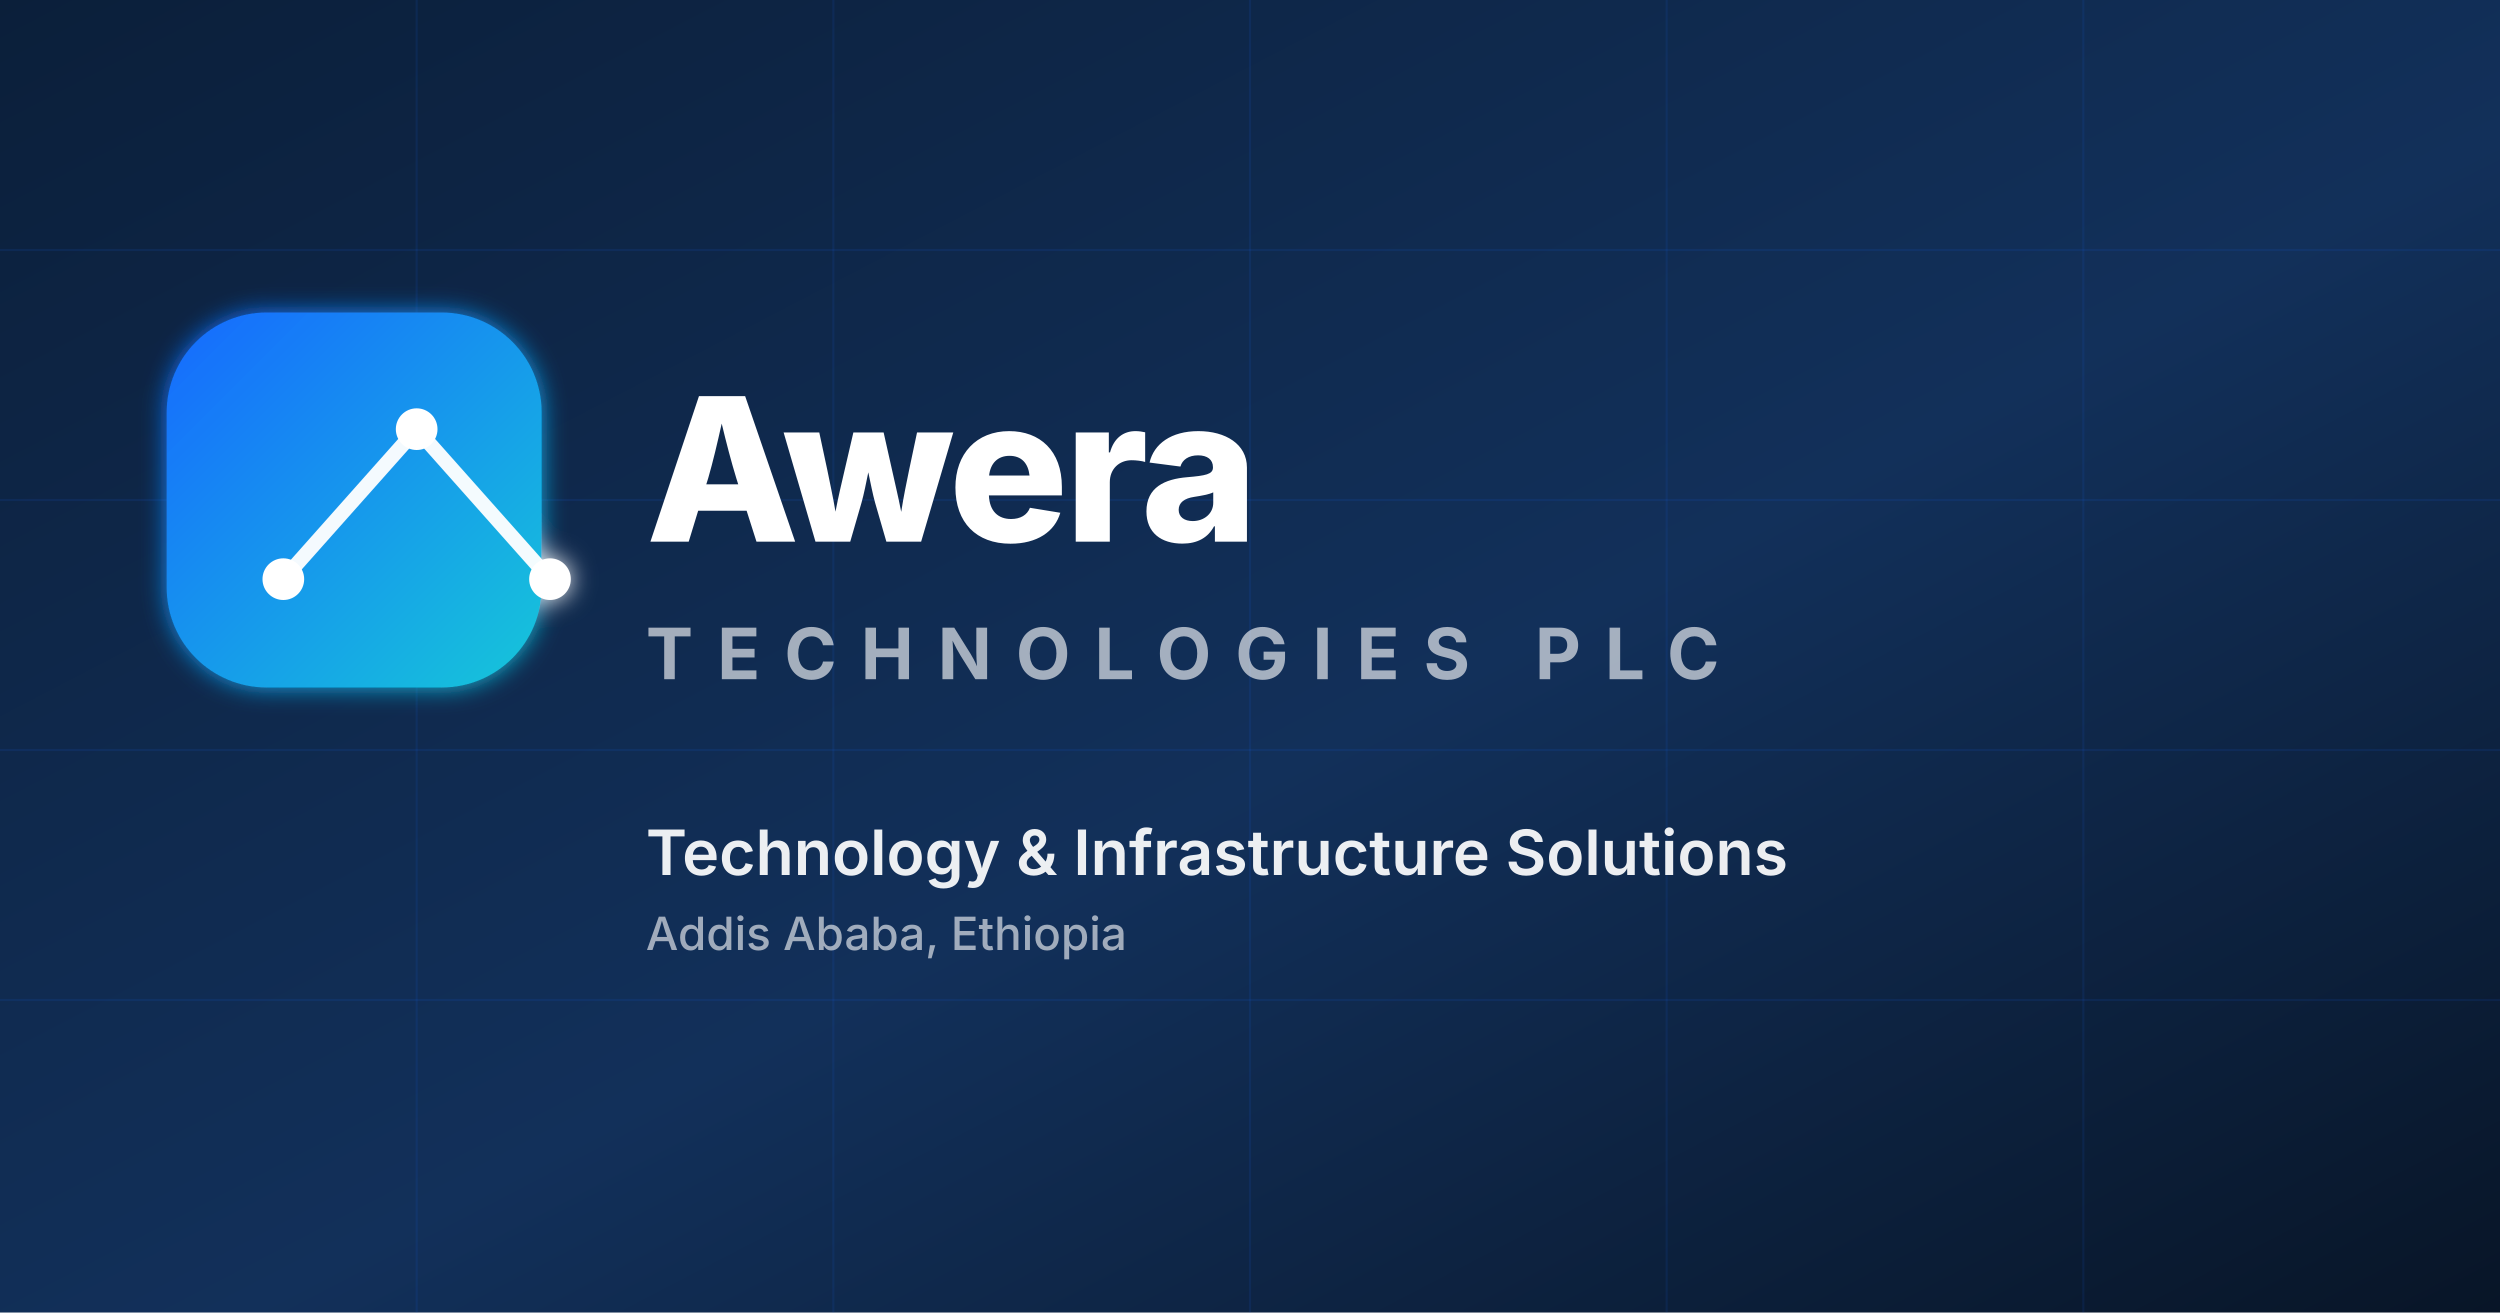
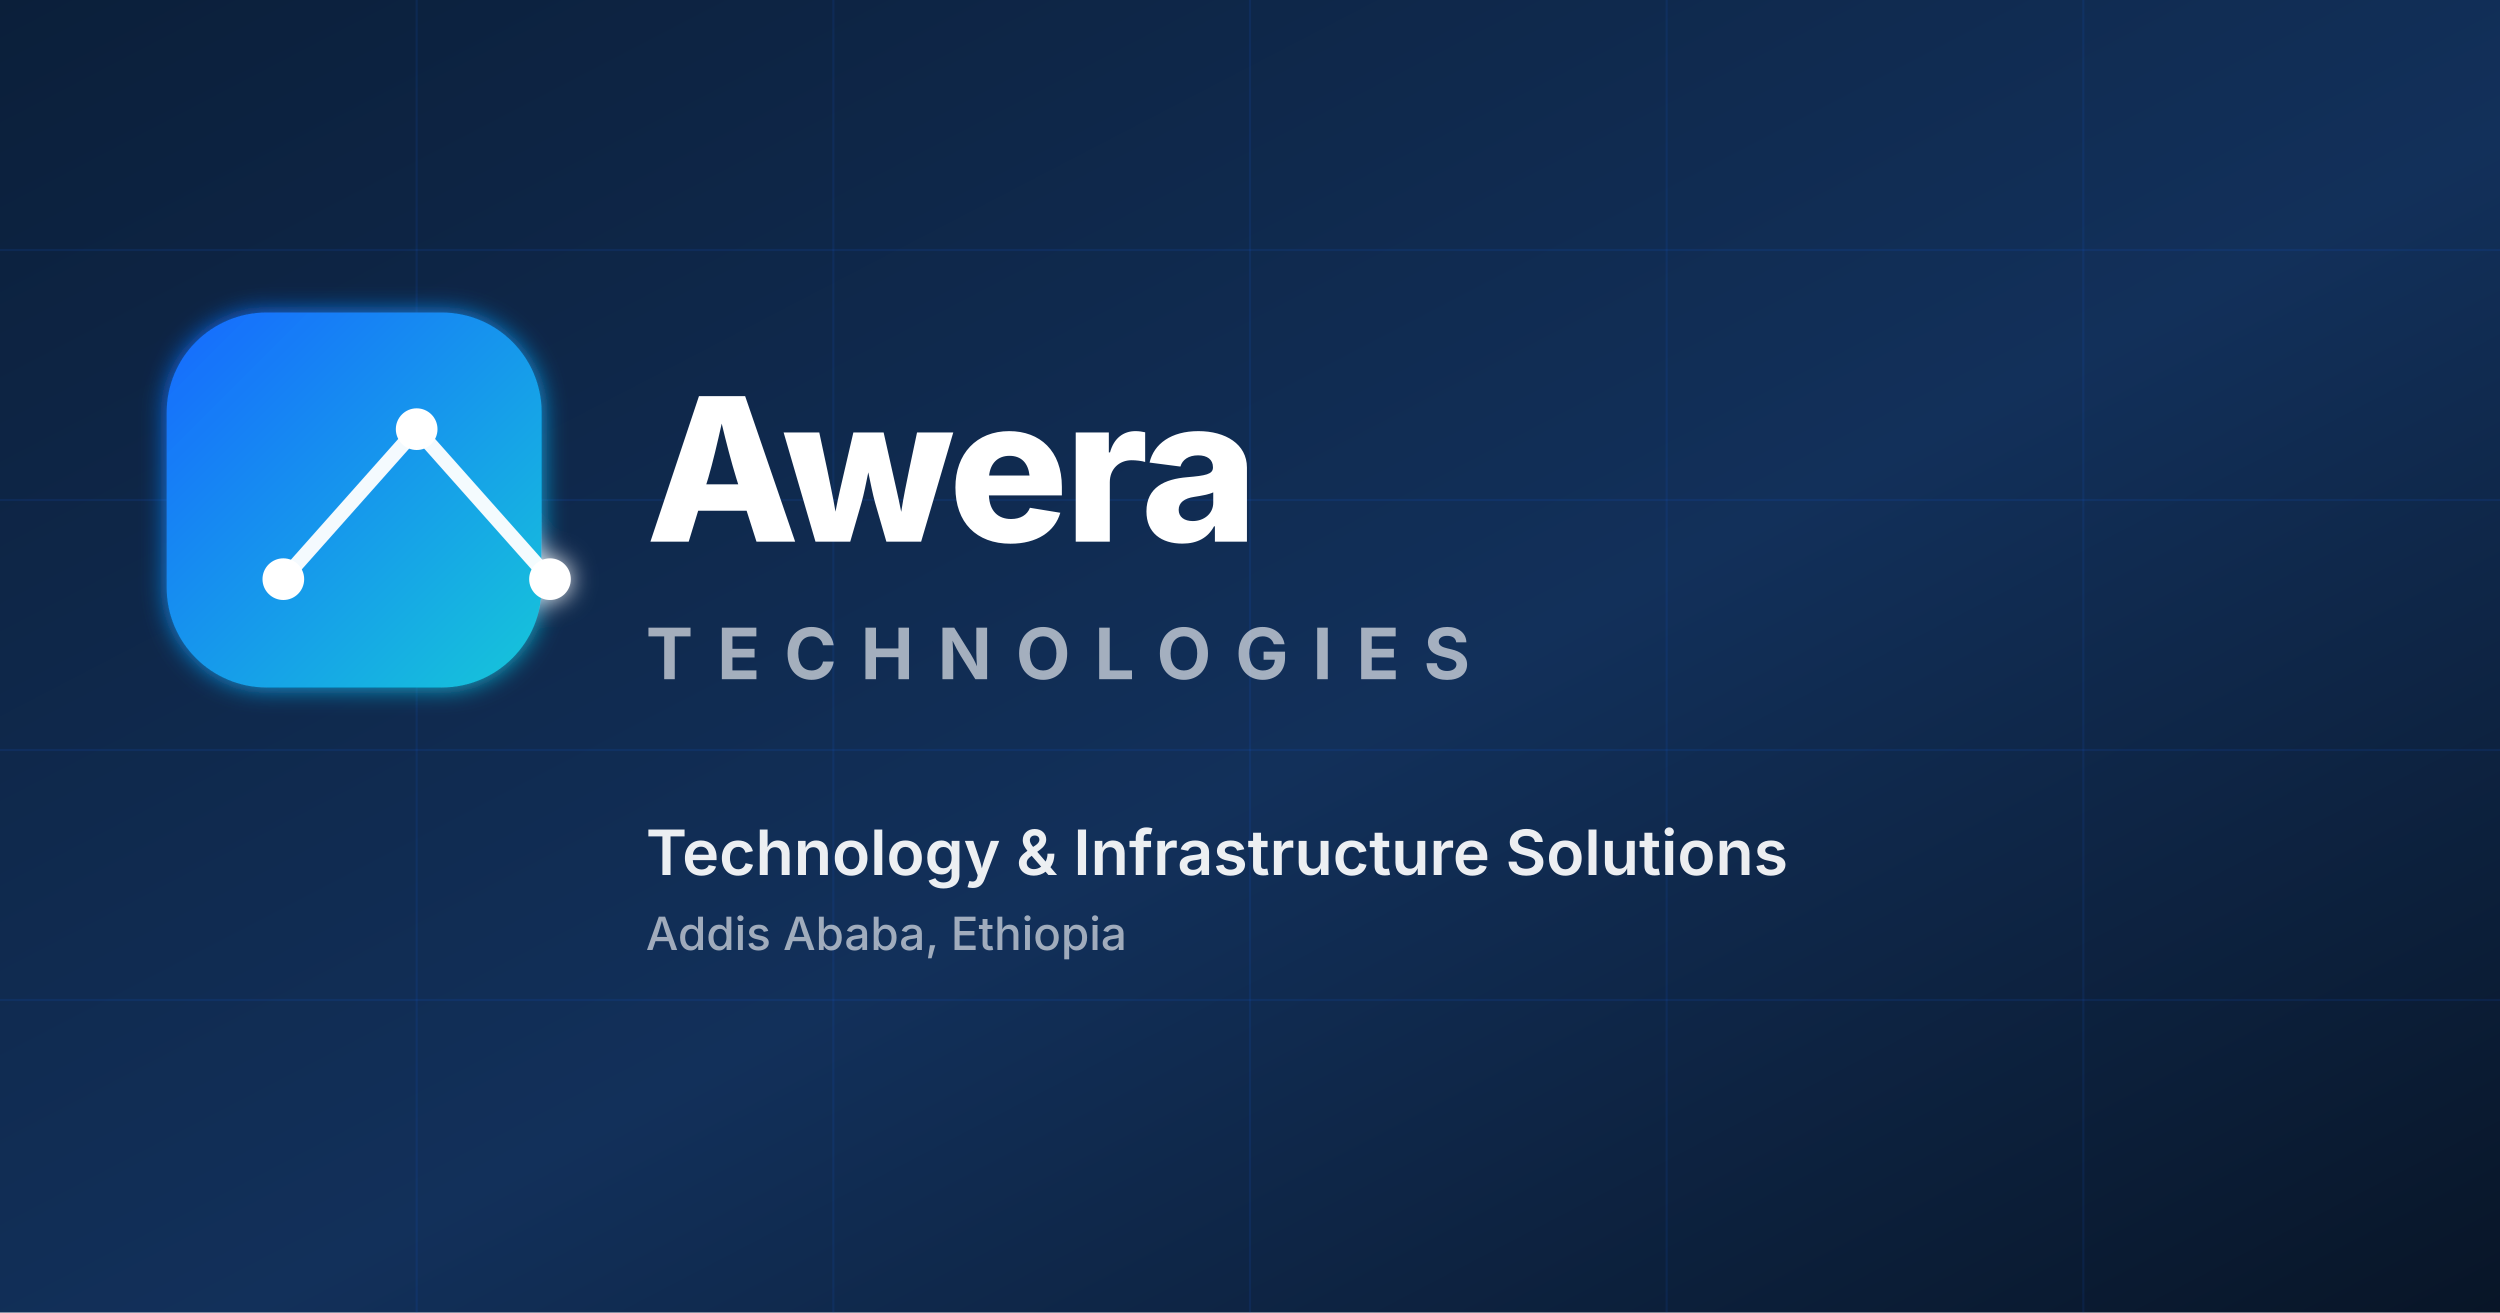
- <svg xmlns="http://www.w3.org/2000/svg" viewBox="0 0 1200 630" width="1200" height="630" role="img" aria-label="AwraLink Technologies PLC - Technology and Infrastructure Solutions">
+ <svg xmlns="http://www.w3.org/2000/svg" viewBox="0 0 1200 630" width="1200" height="630" role="img" aria-label="AwraLink Technologies - Technology and Infrastructure Solutions">
  <defs>
    <linearGradient id="bgGrad" x1="0" y1="0" x2="1" y2="1">
      <stop offset="0%" stop-color="#0B1F3A" />
      <stop offset="55%" stop-color="#12305A" />
      <stop offset="100%" stop-color="#081527" />
    </linearGradient>
    <linearGradient id="markGrad" x1="0" y1="0" x2="1" y2="1">
      <stop offset="0%" stop-color="#1769FF" />
      <stop offset="100%" stop-color="#19C6D9" />
    </linearGradient>
    <linearGradient id="linkGrad" x1="0" y1="0" x2="1" y2="0">
      <stop offset="0%" stop-color="#1769FF" />
      <stop offset="100%" stop-color="#19C6D9" />
    </linearGradient>
    <filter id="glow" x="-20%" y="-20%" width="140%" height="140%">
      <feGaussianBlur stdDeviation="6" result="blur" />
      <feMerge>
        <feMergeNode in="blur" />
        <feMergeNode in="SourceGraphic" />
      </feMerge>
    </filter>
  </defs>
  <rect width="1200" height="630" fill="url(#bgGrad)" />
  <g stroke="rgba(25,101,255,0.10)" stroke-width="1">
    <line x1="0" y1="120" x2="1200" y2="120" />
    <line x1="0" y1="240" x2="1200" y2="240" />
    <line x1="0" y1="360" x2="1200" y2="360" />
    <line x1="0" y1="480" x2="1200" y2="480" />
    <line x1="200" y1="0" x2="200" y2="630" />
    <line x1="400" y1="0" x2="400" y2="630" />
    <line x1="600" y1="0" x2="600" y2="630" />
    <line x1="800" y1="0" x2="800" y2="630" />
    <line x1="1000" y1="0" x2="1000" y2="630" />
  </g>
  <g transform="translate(80, 150)" filter="url(#glow)">
    <rect x="0" y="0" width="180" height="180" rx="48" fill="url(#markGrad)" />
    <path d="M56 128 L120 56 L184 128" stroke="#FFFFFF" stroke-width="7" stroke-linecap="round" stroke-linejoin="round" fill="none" opacity="0.95" />
    <circle cx="56" cy="128" r="10" fill="#FFFFFF" />
    <circle cx="120" cy="56" r="10" fill="#FFFFFF" />
    <circle cx="184" cy="128" r="10" fill="#FFFFFF" />
  </g>
  <g transform="translate(310, 150)">
    <text x="0" y="110" font-family="Inter, Arial, sans-serif" font-size="96" font-weight="800" letter-spacing="-0.02em" fill="#FFFFFF">
      Awera<span fill="url(#linkGrad)">Link</span>
    </text>
    <text x="0" y="176" font-family="Inter, Arial, sans-serif" font-size="34" font-weight="700" letter-spacing="0.34em" fill="rgba(255,255,255,0.62)">
-       TECHNOLOGIES PLC
+       TECHNOLOGIES
    </text>
  </g>
  <g transform="translate(310, 380)">
    <text x="0" y="40" font-family="Inter, Arial, sans-serif" font-size="30" font-weight="600" fill="rgba(255,255,255,0.92)">
      Technology &amp; Infrastructure Solutions
    </text>
    <text x="0" y="76" font-family="Inter, Arial, sans-serif" font-size="22" font-weight="500" fill="rgba(255,255,255,0.60)">
      Addis Ababa, Ethiopia
    </text>
  </g>
</svg>
